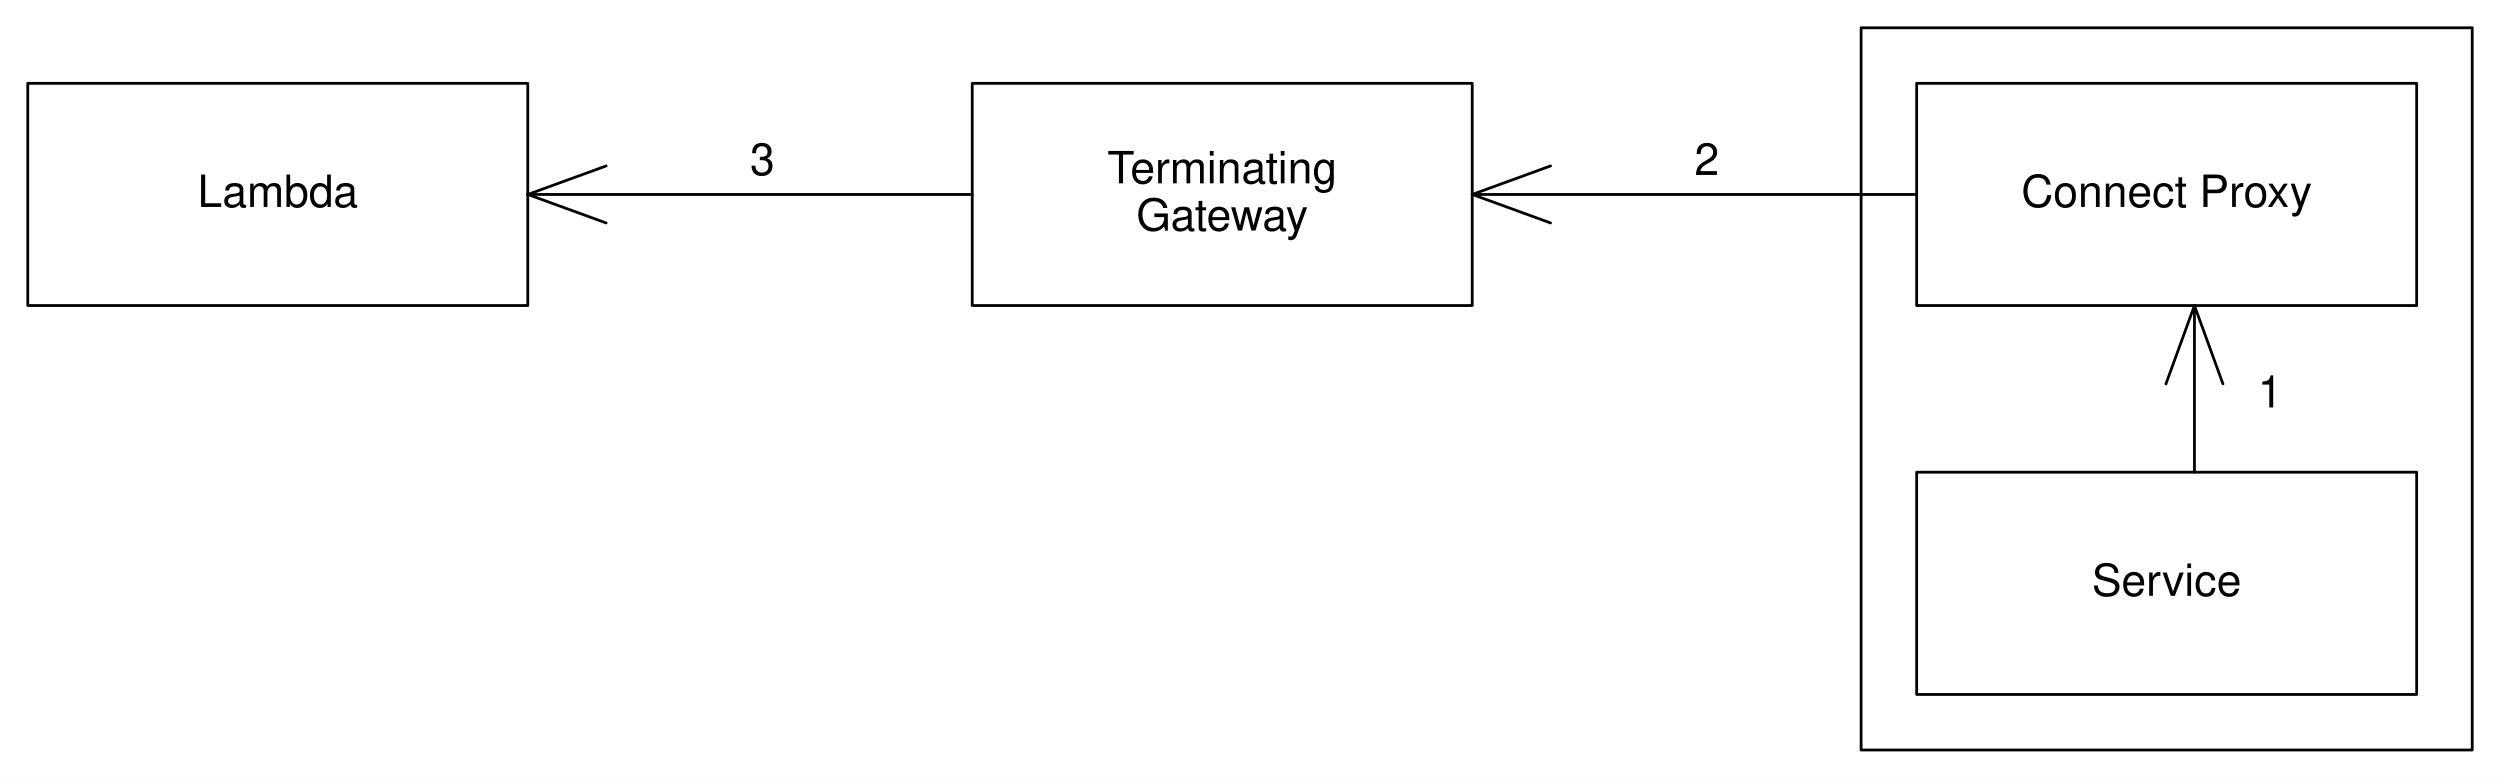
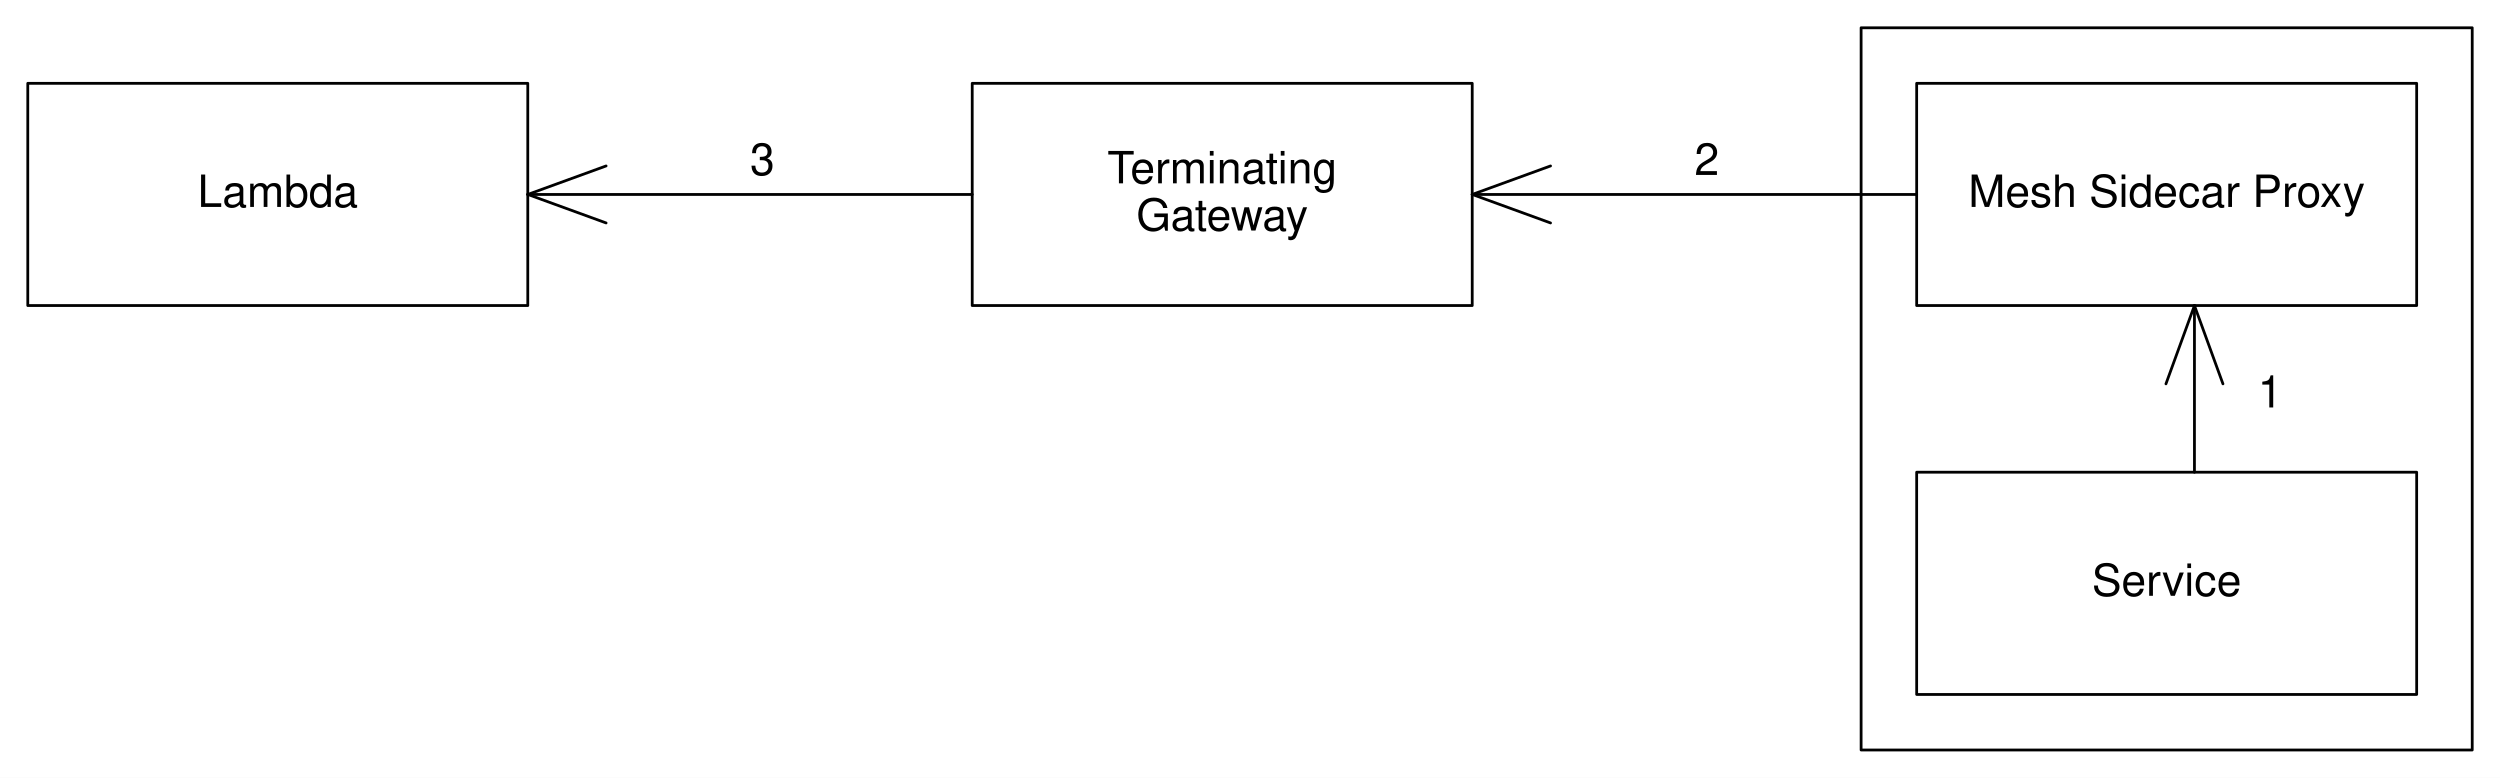
<svg xmlns="http://www.w3.org/2000/svg" version="1.1" viewBox="0 0 900 280" width="1800" height="560">
  <defs>
    <style>
      @font-face {
        font-family: "Virgil";
        src: url("https://excalidraw.com/Virgil.woff2");
      }
      @font-face {
        font-family: "Cascadia";
        src: url("https://excalidraw.com/Cascadia.woff2");
      }
    </style>
  </defs>
  <rect x="0" y="0" width="900" height="280" fill="#ffffff" />
  <g stroke-linecap="round" transform="translate(350 30) rotate(0 90 40)">
    <path d="M0 0 C70.2 0, 140.4 0, 180 0 M0 0 C36.45 0, 72.91 0, 180 0 M180 0 C180 20.64, 180 41.27, 180 80 M180 0 C180 18.95, 180 37.9, 180 80 M180 80 C120.1 80, 60.2 80, 0 80 M180 80 C122.36 80, 64.72 80, 0 80 M0 80 C0 57.38, 0 34.75, 0 0 M0 80 C0 55.34, 0 30.69, 0 0" stroke="#000000" stroke-width="1" fill="none" />
  </g>
  <g transform="translate(355 53) rotate(0 85 17)">
    <text x="85" y="13" font-family="Helvetica, Segoe UI Emoji" font-size="16px" fill="#000000" text-anchor="middle" style="white-space: pre;" direction="ltr">Terminating</text>
    <text x="85" y="30" font-family="Helvetica, Segoe UI Emoji" font-size="16px" fill="#000000" text-anchor="middle" style="white-space: pre;" direction="ltr">Gateway</text>
  </g>
  <g stroke-linecap="round" transform="translate(690 30) rotate(0 90 40)">
    <path d="M0 0 C42.64 0, 85.28 0, 180 0 M0 0 C43.33 0, 86.66 0, 180 0 M180 0 C180 29.12, 180 58.23, 180 80 M180 0 C180 29.64, 180 59.27, 180 80 M180 80 C134.85 80, 89.71 80, 0 80 M180 80 C112.6 80, 45.21 80, 0 80 M0 80 C0 48.06, 0 16.12, 0 0 M0 80 C0 63.39, 0 46.78, 0 0" stroke="#000000" stroke-width="1" fill="none" />
  </g>
  <g transform="translate(695 61.5) rotate(0 85 8.5)">
-     <text x="85" y="13" font-family="Helvetica, Segoe UI Emoji" font-size="16px" fill="#000000" text-anchor="middle" style="white-space: pre;" direction="ltr">Connect Proxy</text>
+     <text x="85" y="13" font-family="Helvetica, Segoe UI Emoji" font-size="16px" fill="#000000" text-anchor="middle" style="white-space: pre;" direction="ltr">Mesh Sidecar Proxy</text>
  </g>
  <g stroke-linecap="round" transform="translate(690 170) rotate(0 90 40)">
    <path d="M0 0 C44.43 0, 88.86 0, 180 0 M0 0 C56.71 0, 113.43 0, 180 0 M180 0 C180 30.87, 180 61.75, 180 80 M180 0 C180 27.24, 180 54.49, 180 80 M180 80 C143.88 80, 107.76 80, 0 80 M180 80 C125.82 80, 71.65 80, 0 80 M0 80 C0 51.64, 0 23.27, 0 0 M0 80 C0 58.2, 0 36.39, 0 0" stroke="#000000" stroke-width="1" fill="none" />
  </g>
  <g transform="translate(695 201.5) rotate(0 85 8.5)">
    <text x="85" y="13" font-family="Helvetica, Segoe UI Emoji" font-size="16px" fill="#000000" text-anchor="middle" style="white-space: pre;" direction="ltr">Service</text>
  </g>
  <g stroke-linecap="round" transform="translate(670 10) rotate(0 110 130)">
    <path d="M0 0 C68.4 0, 136.81 0, 220 0 M0 0 C55.12 0, 110.24 0, 220 0 M220 0 C220 75.75, 220 151.5, 220 260 M220 0 C220 75.67, 220 151.33, 220 260 M220 260 C173.64 260, 127.27 260, 0 260 M220 260 C169.79 260, 119.58 260, 0 260 M0 260 C0 176.21, 0 92.43, 0 0 M0 260 C0 160.84, 0 61.67, 0 0" stroke="#000000" stroke-width="1" fill="none" />
  </g>
  <g stroke-linecap="round">
    <g transform="translate(790 170) rotate(0 0 -30)">
      <path d="M0 0 C0 -10, 0 -50, 0 -60 M0 0 C0 -10, 0 -50, 0 -60" stroke="#000000" stroke-width="1" fill="none" />
    </g>
    <g transform="translate(790 170) rotate(0 0 -30)">
      <path d="M10.26 -31.81 C7.58 -39.17, 4.9 -46.53, 0 -60 M10.26 -31.81 C6.23 -42.87, 2.21 -53.94, 0 -60" stroke="#000000" stroke-width="1" fill="none" />
    </g>
    <g transform="translate(790 170) rotate(0 0 -30)">
      <path d="M-10.26 -31.81 C-7.58 -39.17, -4.9 -46.53, 0 -60 M-10.26 -31.81 C-6.23 -42.87, -2.21 -53.94, 0 -60" stroke="#000000" stroke-width="1" fill="none" />
    </g>
  </g>
  <g stroke-linecap="round">
    <g transform="translate(690 70) rotate(0 -80 0)">
      <path d="M0 0 C-49.94 0, -99.88 0, -160 0 M0 0 C-42.59 0, -85.18 0, -160 0" stroke="#000000" stroke-width="1" fill="none" />
    </g>
    <g transform="translate(690 70) rotate(0 -80 0)">
      <path d="M-131.81 -10.26 C-140.61 -7.06, -149.41 -3.86, -160 0 M-131.81 -10.26 C-139.31 -7.53, -146.82 -4.8, -160 0" stroke="#000000" stroke-width="1" fill="none" />
    </g>
    <g transform="translate(690 70) rotate(0 -80 0)">
      <path d="M-131.81 10.26 C-140.61 7.06, -149.41 3.86, -160 0 M-131.81 10.26 C-139.31 7.53, -146.82 4.8, -160 0" stroke="#000000" stroke-width="1" fill="none" />
    </g>
  </g>
  <g transform="translate(812.8076 133.6806) rotate(0 5 8.5)">
    <text x="0" y="13" font-family="Helvetica, Segoe UI Emoji" font-size="16px" fill="#000000" text-anchor="start" style="white-space: pre;" direction="ltr">1</text>
  </g>
  <g transform="translate(610 50) rotate(0 5 8.5)">
    <text x="0" y="13" font-family="Helvetica, Segoe UI Emoji" font-size="16px" fill="#000000" text-anchor="start" style="white-space: pre;" direction="ltr">2</text>
  </g>
  <g stroke-linecap="round">
    <g transform="translate(350 70) rotate(0 -80 0)">
      <path d="M0 0 C-41.37 0, -82.74 0, -160 0 M0 0 C-48.4 0, -96.8 0, -160 0" stroke="#000000" stroke-width="1" fill="none" />
    </g>
    <g transform="translate(350 70) rotate(0 -80 0)">
      <path d="M-131.81 -10.26 C-139.1 -7.61, -146.39 -4.95, -160 0 M-131.81 -10.26 C-140.34 -7.16, -148.86 -4.05, -160 0" stroke="#000000" stroke-width="1" fill="none" />
    </g>
    <g transform="translate(350 70) rotate(0 -80 0)">
      <path d="M-131.81 10.26 C-139.1 7.61, -146.39 4.95, -160 0 M-131.81 10.26 C-140.34 7.16, -148.86 4.05, -160 0" stroke="#000000" stroke-width="1" fill="none" />
    </g>
  </g>
  <g stroke-linecap="round" transform="translate(10 30) rotate(0 90 40)">
    <path d="M0 0 C67.4 0, 134.79 0, 180 0 M0 0 C71.87 0, 143.74 0, 180 0 M180 0 C180 16.61, 180 33.22, 180 80 M180 0 C180 26.86, 180 53.73, 180 80 M180 80 C114.97 80, 49.94 80, 0 80 M180 80 C141.35 80, 102.7 80, 0 80 M0 80 C0 63.22, 0 46.44, 0 0 M0 80 C0 54.29, 0 28.59, 0 0" stroke="#000000" stroke-width="1" fill="none" />
  </g>
  <g transform="translate(15 61.5) rotate(0 85 8.5)">
    <text x="85" y="13" font-family="Helvetica, Segoe UI Emoji" font-size="16px" fill="#000000" text-anchor="middle" style="white-space: pre;" direction="ltr">Lambda</text>
  </g>
  <g transform="translate(270 50) rotate(0 5 8.5)">
    <text x="0" y="13" font-family="Helvetica, Segoe UI Emoji" font-size="16px" fill="#000000" text-anchor="start" style="white-space: pre;" direction="ltr">3</text>
  </g>
</svg>
